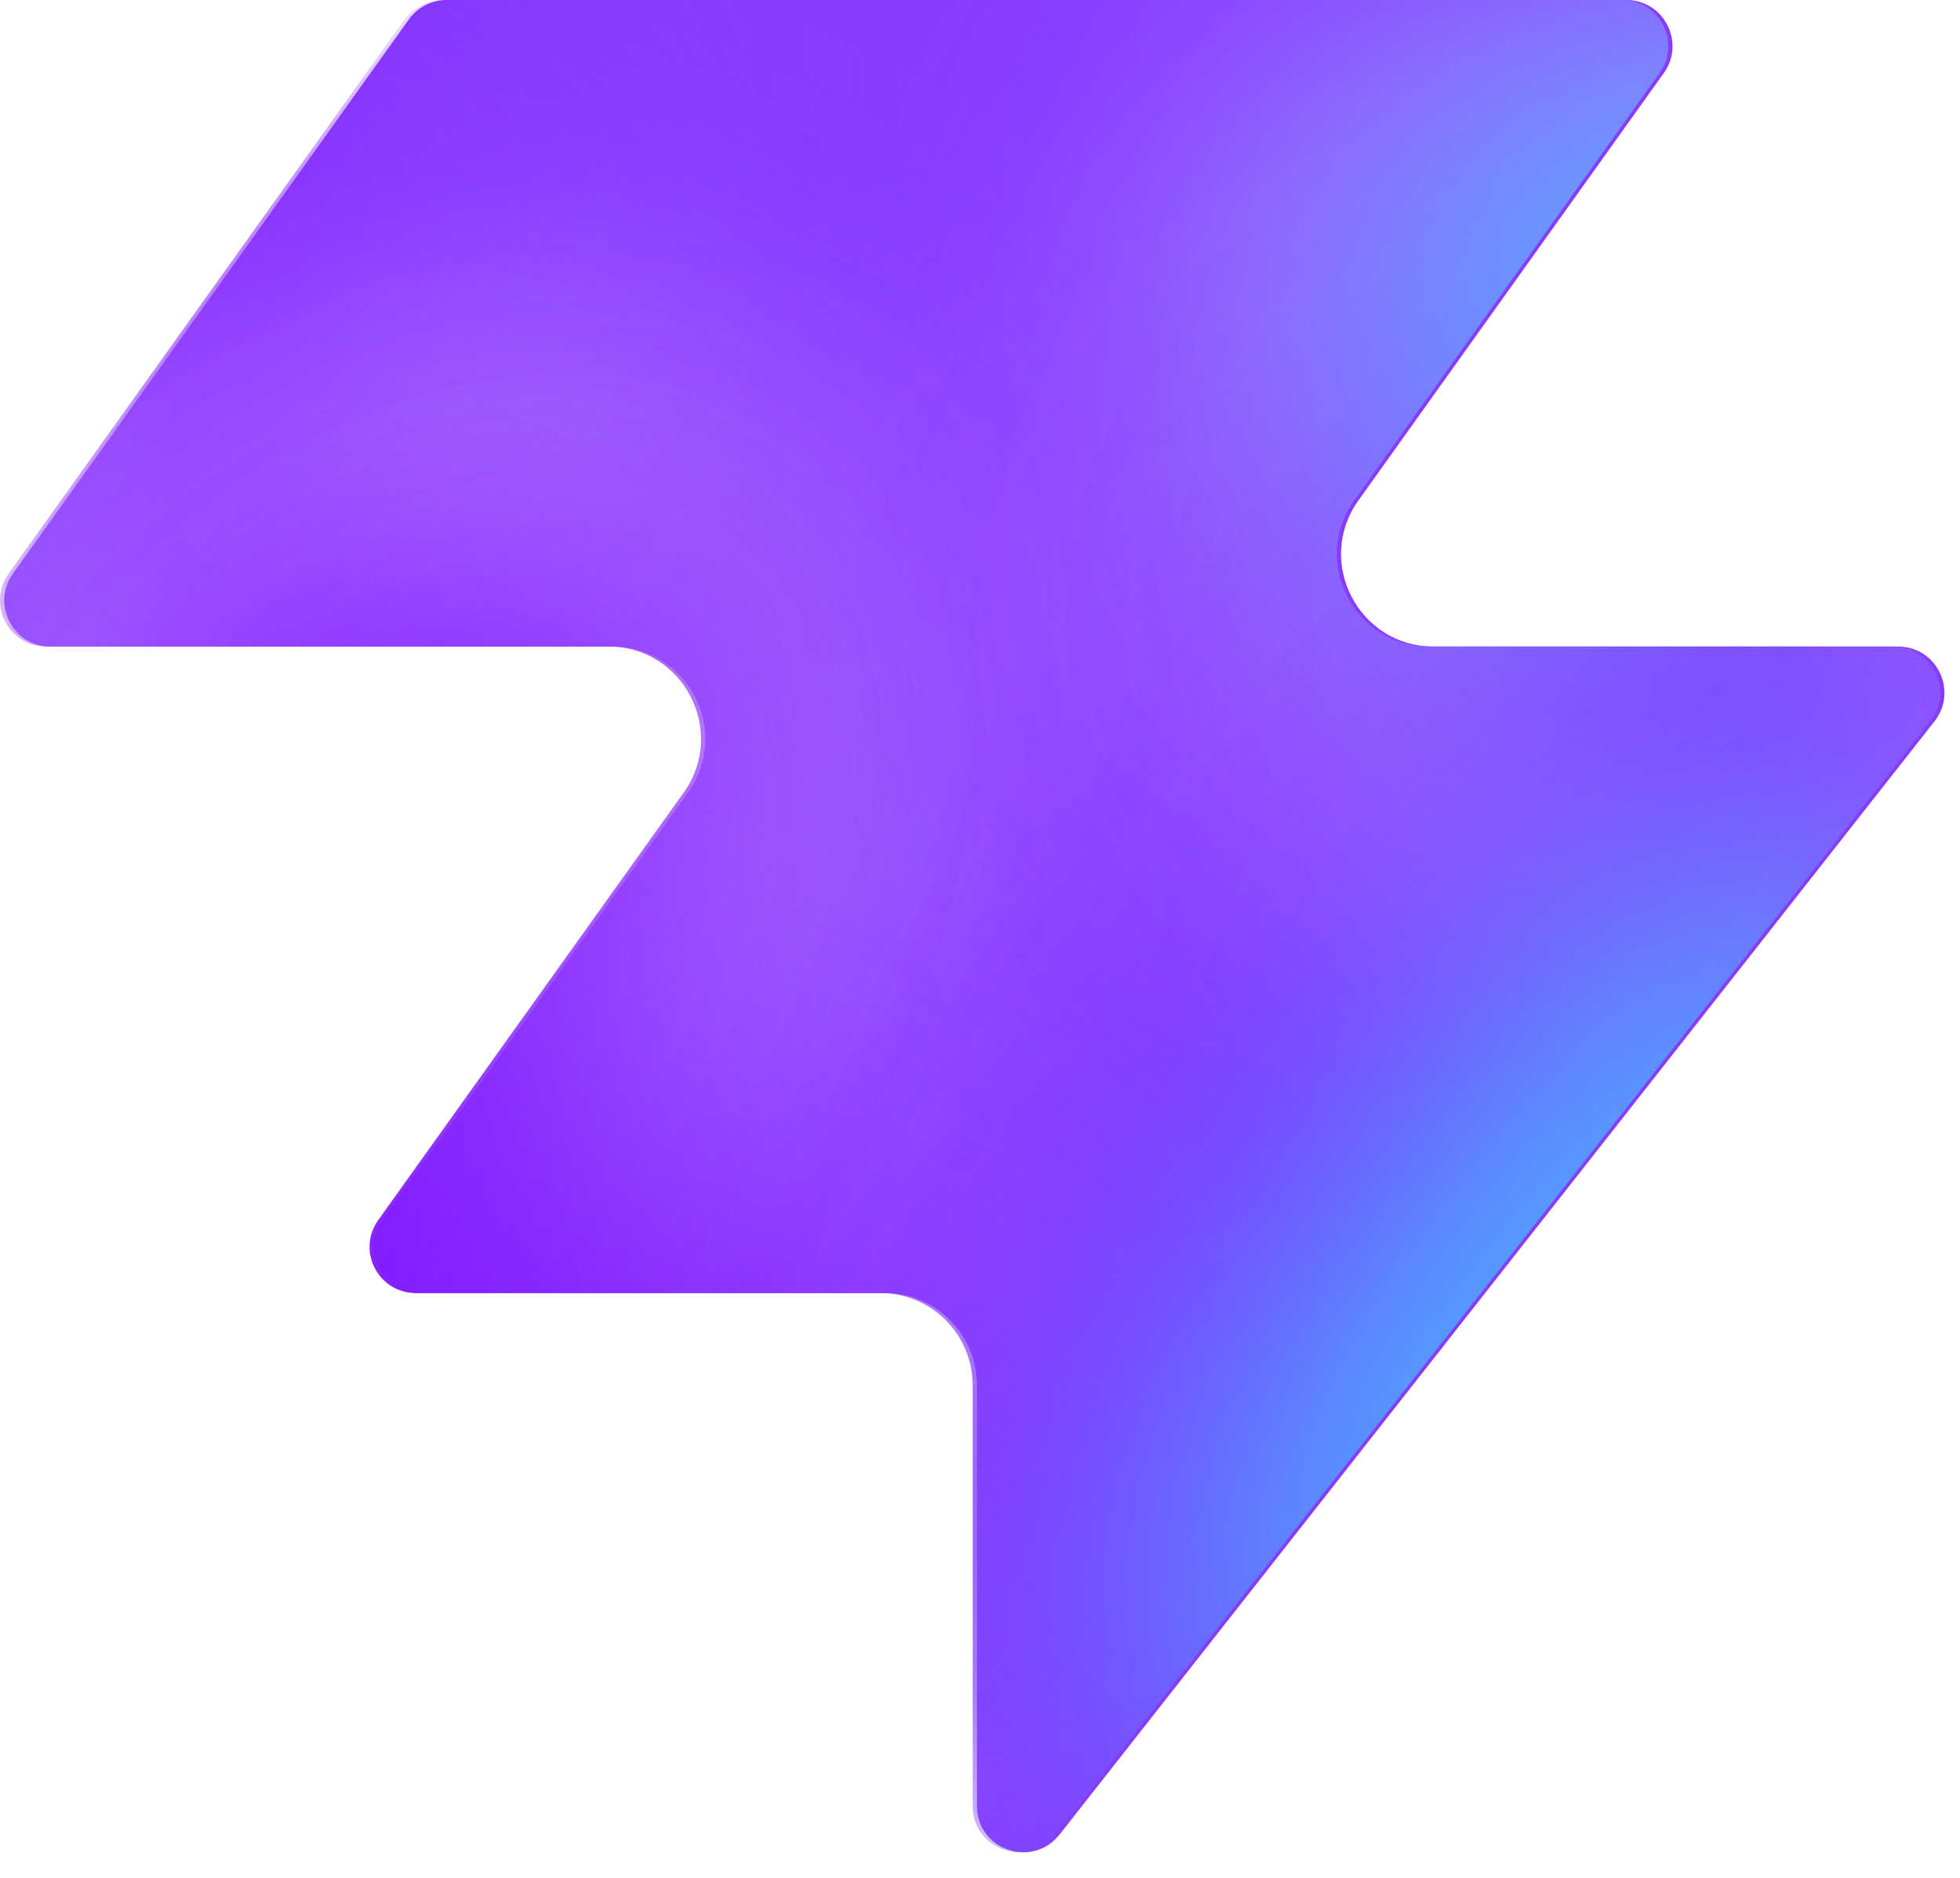
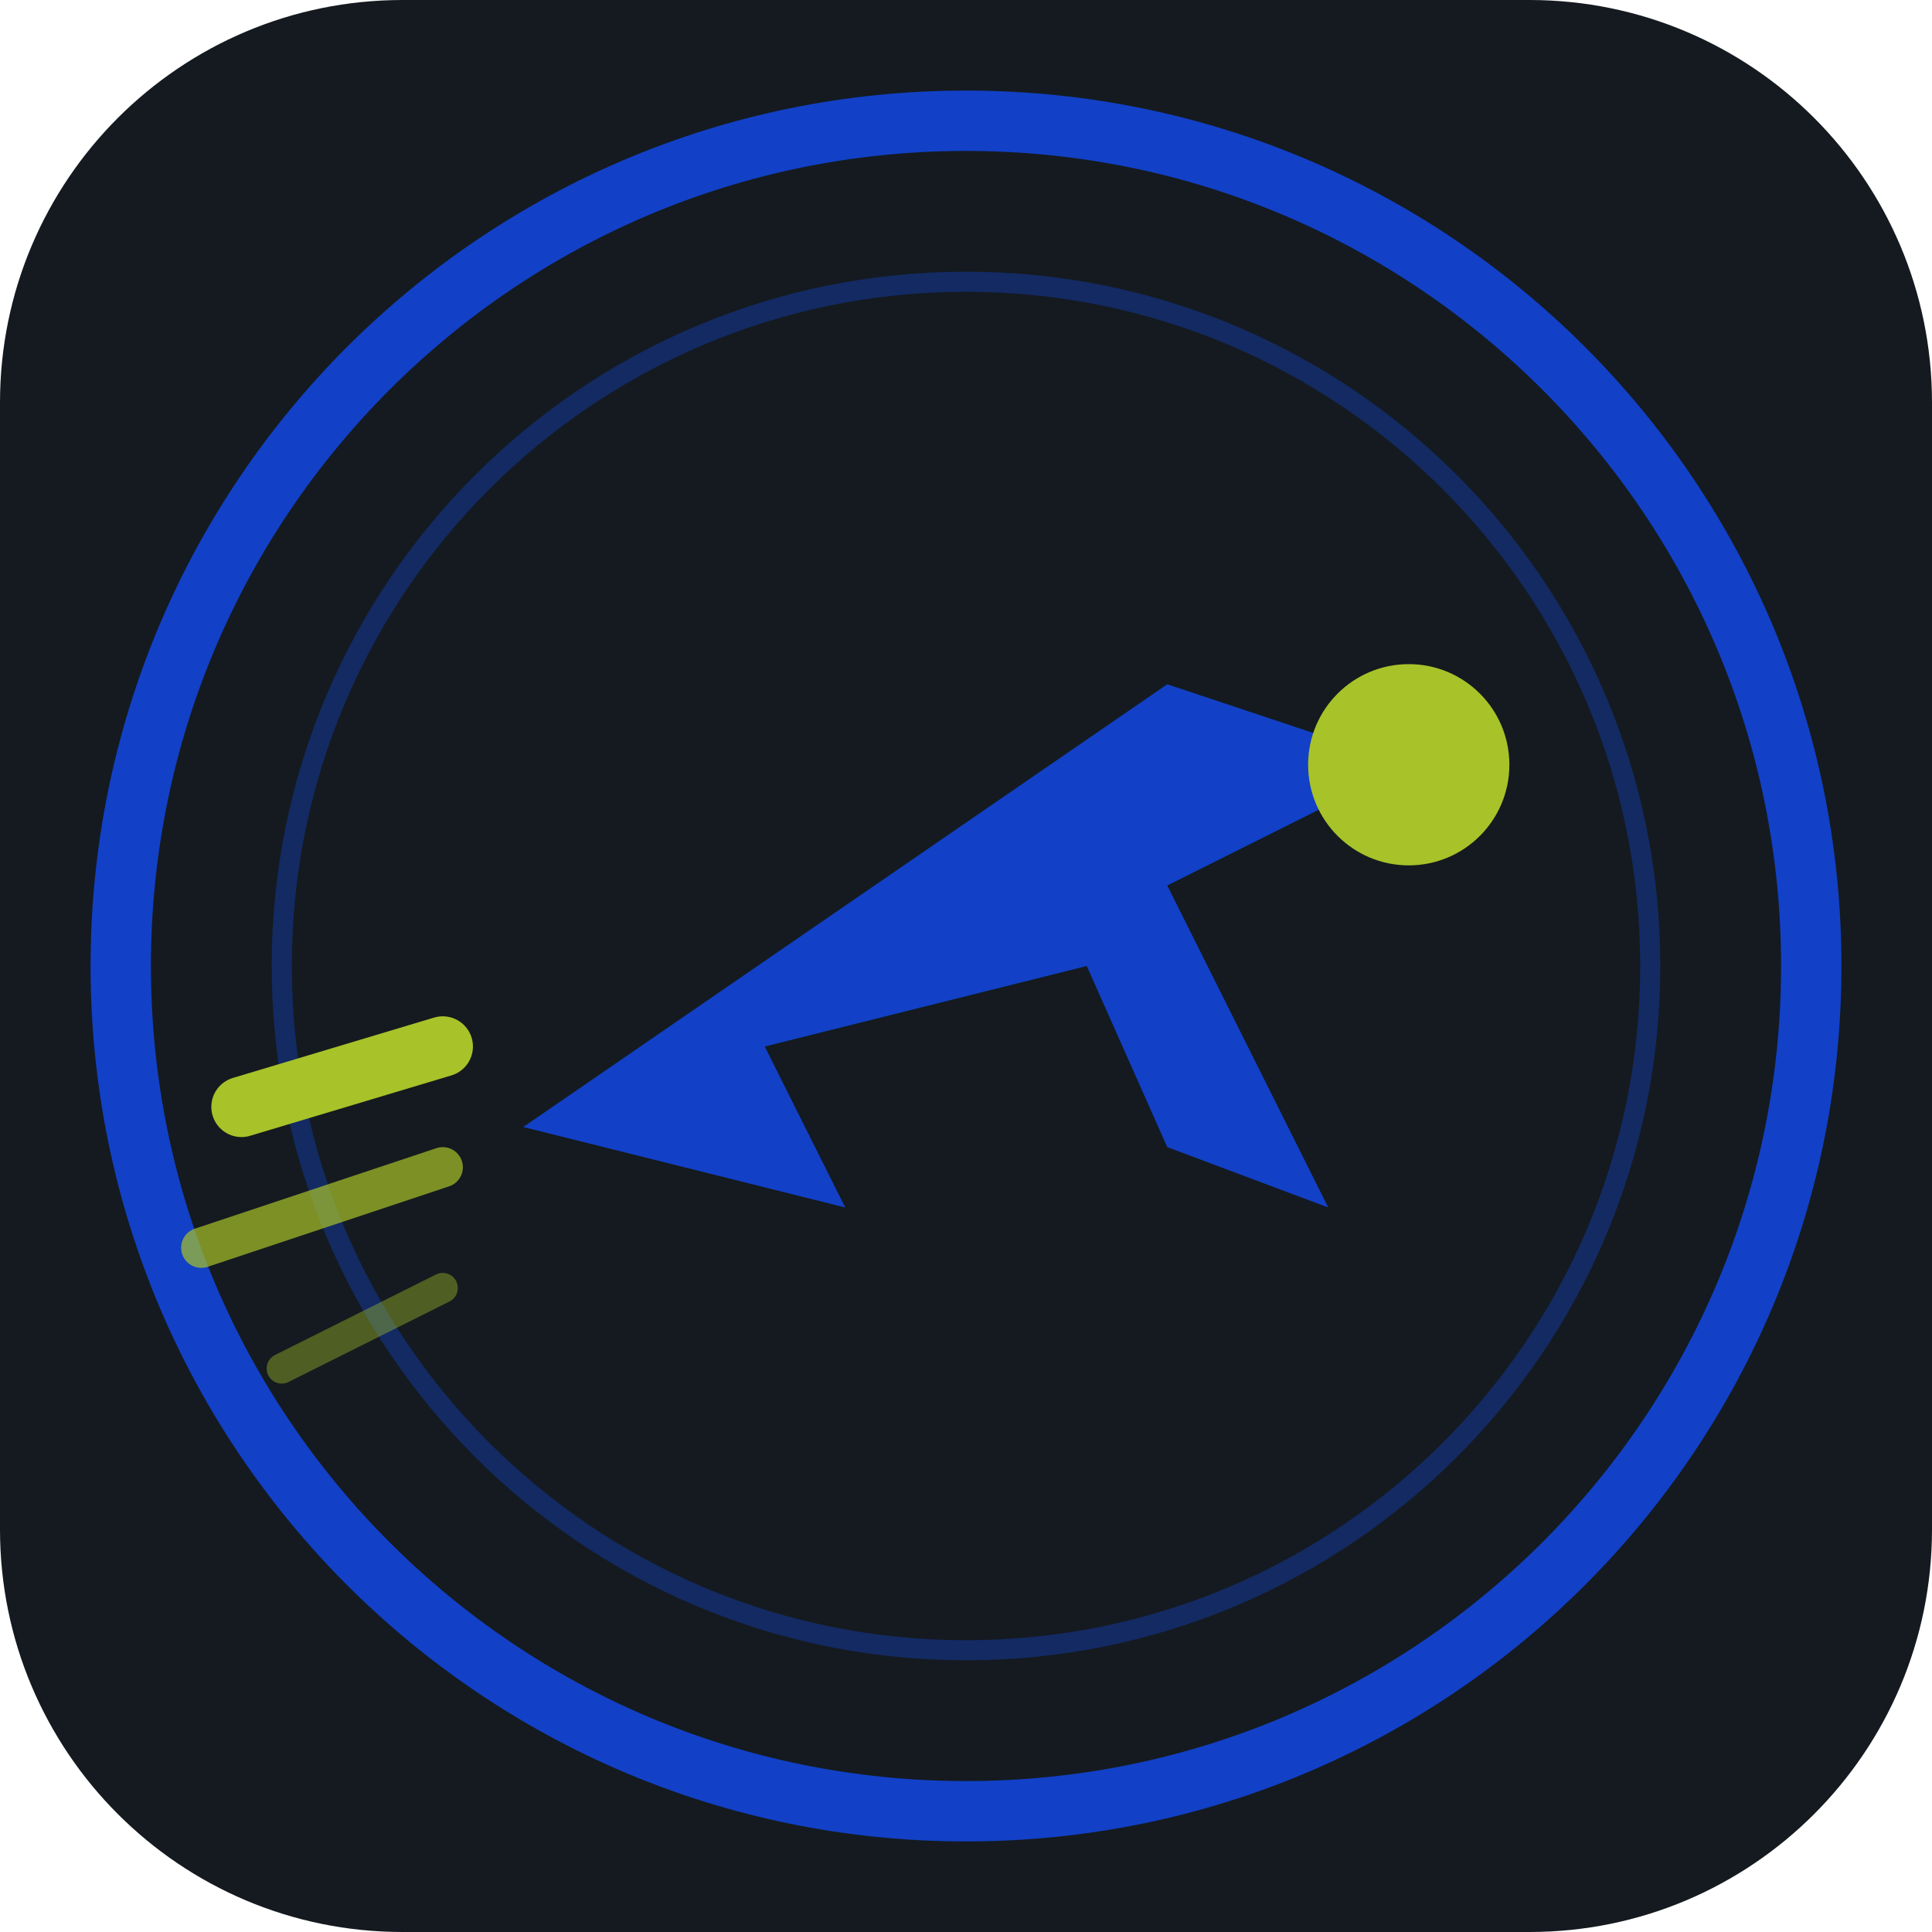
- <svg xmlns="http://www.w3.org/2000/svg" width="48" height="46" fill="none" viewBox="0 0 48 46">
-   <path fill="#863bff" d="M25.946 44.938c-.664.845-2.021.375-2.021-.698V33.937a2.26 2.26 0 0 0-2.262-2.262H10.287c-.92 0-1.456-1.04-.92-1.788l7.48-10.471c1.07-1.497 0-3.578-1.842-3.578H1.237c-.92 0-1.456-1.04-.92-1.788L10.013.474c.214-.297.556-.474.92-.474h28.894c.92 0 1.456 1.04.92 1.788l-7.48 10.471c-1.07 1.498 0 3.579 1.842 3.579h11.377c.943 0 1.473 1.088.89 1.83L25.947 44.94z" style="fill:#863bff;fill:color(display-p3 .525 .23 1);fill-opacity:1" />
-   <mask id="a" width="48" height="46" x="0" y="0" maskUnits="userSpaceOnUse" style="mask-type:alpha">
-     <path fill="#000" d="M25.842 44.938c-.664.844-2.021.375-2.021-.698V33.937a2.26 2.26 0 0 0-2.262-2.262H10.183c-.92 0-1.456-1.04-.92-1.788l7.48-10.471c1.07-1.498 0-3.579-1.842-3.579H1.133c-.92 0-1.456-1.04-.92-1.787L9.91.473c.214-.297.556-.474.92-.474h28.894c.92 0 1.456 1.04.92 1.788l-7.48 10.471c-1.07 1.498 0 3.578 1.842 3.578h11.377c.943 0 1.473 1.088.89 1.832L25.843 44.94z" style="fill:#000;fill-opacity:1" />
-   </mask>
-   <g mask="url(#a)">
-     <g filter="url(#b)">
-       <ellipse cx="5.508" cy="14.704" fill="#ede6ff" rx="5.508" ry="14.704" style="fill:#ede6ff;fill:color(display-p3 .927 .903 1);fill-opacity:1" transform="matrix(.00324 1 1 -.00324 -4.47 31.516)" />
-     </g>
-     <g filter="url(#c)">
-       <ellipse cx="10.399" cy="29.851" fill="#ede6ff" rx="10.399" ry="29.851" style="fill:#ede6ff;fill:color(display-p3 .927 .903 1);fill-opacity:1" transform="matrix(.00324 1 1 -.00324 -39.328 7.883)" />
-     </g>
-     <g filter="url(#d)">
-       <ellipse cx="5.508" cy="30.487" fill="#7e14ff" rx="5.508" ry="30.487" style="fill:#7e14ff;fill:color(display-p3 .492 .077 1);fill-opacity:1" transform="rotate(89.814 -25.913 -14.639)scale(1 -1)" />
-     </g>
-     <g filter="url(#e)">
-       <ellipse cx="5.508" cy="30.599" fill="#7e14ff" rx="5.508" ry="30.599" style="fill:#7e14ff;fill:color(display-p3 .492 .077 1);fill-opacity:1" transform="rotate(89.814 -32.644 -3.334)scale(1 -1)" />
-     </g>
-     <g filter="url(#f)">
-       <ellipse cx="5.508" cy="30.599" fill="#7e14ff" rx="5.508" ry="30.599" style="fill:#7e14ff;fill:color(display-p3 .492 .077 1);fill-opacity:1" transform="matrix(.00324 1 1 -.00324 -34.34 30.47)" />
-     </g>
-     <g filter="url(#g)">
-       <ellipse cx="14.072" cy="22.078" fill="#ede6ff" rx="14.072" ry="22.078" style="fill:#ede6ff;fill:color(display-p3 .927 .903 1);fill-opacity:1" transform="rotate(93.35 24.506 48.493)scale(-1 1)" />
-     </g>
-     <g filter="url(#h)">
-       <ellipse cx="3.47" cy="21.501" fill="#7e14ff" rx="3.47" ry="21.501" style="fill:#7e14ff;fill:color(display-p3 .492 .077 1);fill-opacity:1" transform="rotate(89.009 28.708 47.59)scale(-1 1)" />
-     </g>
-     <g filter="url(#i)">
-       <ellipse cx="3.47" cy="21.501" fill="#7e14ff" rx="3.47" ry="21.501" style="fill:#7e14ff;fill:color(display-p3 .492 .077 1);fill-opacity:1" transform="rotate(89.009 28.708 47.59)scale(-1 1)" />
-     </g>
-     <g filter="url(#j)">
-       <ellipse cx=".387" cy="8.972" fill="#7e14ff" rx="4.407" ry="29.108" style="fill:#7e14ff;fill:color(display-p3 .492 .077 1);fill-opacity:1" transform="rotate(39.51 .387 8.972)" />
-     </g>
-     <g filter="url(#k)">
-       <ellipse cx="47.523" cy="-6.092" fill="#7e14ff" rx="4.407" ry="29.108" style="fill:#7e14ff;fill:color(display-p3 .492 .077 1);fill-opacity:1" transform="rotate(37.892 47.523 -6.092)" />
-     </g>
-     <g filter="url(#l)">
-       <ellipse cx="41.412" cy="6.333" fill="#47bfff" rx="5.971" ry="9.665" style="fill:#47bfff;fill:color(display-p3 .28 .748 1);fill-opacity:1" transform="rotate(37.892 41.412 6.333)" />
-     </g>
-     <g filter="url(#m)">
-       <ellipse cx="-1.879" cy="38.332" fill="#7e14ff" rx="4.407" ry="29.108" style="fill:#7e14ff;fill:color(display-p3 .492 .077 1);fill-opacity:1" transform="rotate(37.892 -1.88 38.332)" />
-     </g>
-     <g filter="url(#n)">
-       <ellipse cx="-1.879" cy="38.332" fill="#7e14ff" rx="4.407" ry="29.108" style="fill:#7e14ff;fill:color(display-p3 .492 .077 1);fill-opacity:1" transform="rotate(37.892 -1.88 38.332)" />
-     </g>
-     <g filter="url(#o)">
-       <ellipse cx="35.651" cy="29.907" fill="#7e14ff" rx="4.407" ry="29.108" style="fill:#7e14ff;fill:color(display-p3 .492 .077 1);fill-opacity:1" transform="rotate(37.892 35.651 29.907)" />
-     </g>
-     <g filter="url(#p)">
-       <ellipse cx="38.418" cy="32.4" fill="#47bfff" rx="5.971" ry="15.297" style="fill:#47bfff;fill:color(display-p3 .28 .748 1);fill-opacity:1" transform="rotate(37.892 38.418 32.4)" />
-     </g>
-   </g>
-   <defs>
-     <filter id="b" width="60.045" height="41.654" x="-19.77" y="16.149" color-interpolation-filters="sRGB" filterUnits="userSpaceOnUse">
-       <feFlood flood-opacity="0" result="BackgroundImageFix" />
-       <feBlend in="SourceGraphic" in2="BackgroundImageFix" result="shape" />
-       <feGaussianBlur result="effect1_foregroundBlur_2002_17158" stdDeviation="7.659" />
-     </filter>
-     <filter id="c" width="90.34" height="51.437" x="-54.613" y="-7.533" color-interpolation-filters="sRGB" filterUnits="userSpaceOnUse">
-       <feFlood flood-opacity="0" result="BackgroundImageFix" />
-       <feBlend in="SourceGraphic" in2="BackgroundImageFix" result="shape" />
-       <feGaussianBlur result="effect1_foregroundBlur_2002_17158" stdDeviation="7.659" />
-     </filter>
-     <filter id="d" width="79.355" height="29.4" x="-49.64" y="2.03" color-interpolation-filters="sRGB" filterUnits="userSpaceOnUse">
-       <feFlood flood-opacity="0" result="BackgroundImageFix" />
-       <feBlend in="SourceGraphic" in2="BackgroundImageFix" result="shape" />
-       <feGaussianBlur result="effect1_foregroundBlur_2002_17158" stdDeviation="4.596" />
-     </filter>
-     <filter id="e" width="79.579" height="29.4" x="-45.045" y="20.029" color-interpolation-filters="sRGB" filterUnits="userSpaceOnUse">
-       <feFlood flood-opacity="0" result="BackgroundImageFix" />
-       <feBlend in="SourceGraphic" in2="BackgroundImageFix" result="shape" />
-       <feGaussianBlur result="effect1_foregroundBlur_2002_17158" stdDeviation="4.596" />
-     </filter>
-     <filter id="f" width="79.579" height="29.4" x="-43.513" y="21.178" color-interpolation-filters="sRGB" filterUnits="userSpaceOnUse">
-       <feFlood flood-opacity="0" result="BackgroundImageFix" />
-       <feBlend in="SourceGraphic" in2="BackgroundImageFix" result="shape" />
-       <feGaussianBlur result="effect1_foregroundBlur_2002_17158" stdDeviation="4.596" />
-     </filter>
-     <filter id="g" width="74.749" height="58.852" x="15.756" y="-17.901" color-interpolation-filters="sRGB" filterUnits="userSpaceOnUse">
-       <feFlood flood-opacity="0" result="BackgroundImageFix" />
-       <feBlend in="SourceGraphic" in2="BackgroundImageFix" result="shape" />
-       <feGaussianBlur result="effect1_foregroundBlur_2002_17158" stdDeviation="7.659" />
-     </filter>
-     <filter id="h" width="61.377" height="25.362" x="23.548" y="2.284" color-interpolation-filters="sRGB" filterUnits="userSpaceOnUse">
-       <feFlood flood-opacity="0" result="BackgroundImageFix" />
-       <feBlend in="SourceGraphic" in2="BackgroundImageFix" result="shape" />
-       <feGaussianBlur result="effect1_foregroundBlur_2002_17158" stdDeviation="4.596" />
-     </filter>
-     <filter id="i" width="61.377" height="25.362" x="23.548" y="2.284" color-interpolation-filters="sRGB" filterUnits="userSpaceOnUse">
-       <feFlood flood-opacity="0" result="BackgroundImageFix" />
-       <feBlend in="SourceGraphic" in2="BackgroundImageFix" result="shape" />
-       <feGaussianBlur result="effect1_foregroundBlur_2002_17158" stdDeviation="4.596" />
-     </filter>
-     <filter id="j" width="56.045" height="63.649" x="-27.636" y="-22.853" color-interpolation-filters="sRGB" filterUnits="userSpaceOnUse">
-       <feFlood flood-opacity="0" result="BackgroundImageFix" />
-       <feBlend in="SourceGraphic" in2="BackgroundImageFix" result="shape" />
-       <feGaussianBlur result="effect1_foregroundBlur_2002_17158" stdDeviation="4.596" />
-     </filter>
-     <filter id="k" width="54.814" height="64.646" x="20.116" y="-38.415" color-interpolation-filters="sRGB" filterUnits="userSpaceOnUse">
-       <feFlood flood-opacity="0" result="BackgroundImageFix" />
-       <feBlend in="SourceGraphic" in2="BackgroundImageFix" result="shape" />
-       <feGaussianBlur result="effect1_foregroundBlur_2002_17158" stdDeviation="4.596" />
-     </filter>
-     <filter id="l" width="33.541" height="35.313" x="24.641" y="-11.323" color-interpolation-filters="sRGB" filterUnits="userSpaceOnUse">
-       <feFlood flood-opacity="0" result="BackgroundImageFix" />
-       <feBlend in="SourceGraphic" in2="BackgroundImageFix" result="shape" />
-       <feGaussianBlur result="effect1_foregroundBlur_2002_17158" stdDeviation="4.596" />
-     </filter>
-     <filter id="m" width="54.814" height="64.646" x="-29.286" y="6.009" color-interpolation-filters="sRGB" filterUnits="userSpaceOnUse">
-       <feFlood flood-opacity="0" result="BackgroundImageFix" />
-       <feBlend in="SourceGraphic" in2="BackgroundImageFix" result="shape" />
-       <feGaussianBlur result="effect1_foregroundBlur_2002_17158" stdDeviation="4.596" />
-     </filter>
-     <filter id="n" width="54.814" height="64.646" x="-29.286" y="6.009" color-interpolation-filters="sRGB" filterUnits="userSpaceOnUse">
-       <feFlood flood-opacity="0" result="BackgroundImageFix" />
-       <feBlend in="SourceGraphic" in2="BackgroundImageFix" result="shape" />
-       <feGaussianBlur result="effect1_foregroundBlur_2002_17158" stdDeviation="4.596" />
-     </filter>
-     <filter id="o" width="54.814" height="64.646" x="8.244" y="-2.416" color-interpolation-filters="sRGB" filterUnits="userSpaceOnUse">
-       <feFlood flood-opacity="0" result="BackgroundImageFix" />
-       <feBlend in="SourceGraphic" in2="BackgroundImageFix" result="shape" />
-       <feGaussianBlur result="effect1_foregroundBlur_2002_17158" stdDeviation="4.596" />
-     </filter>
-     <filter id="p" width="39.409" height="43.623" x="18.713" y="10.588" color-interpolation-filters="sRGB" filterUnits="userSpaceOnUse">
-       <feFlood flood-opacity="0" result="BackgroundImageFix" />
-       <feBlend in="SourceGraphic" in2="BackgroundImageFix" result="shape" />
-       <feGaussianBlur result="effect1_foregroundBlur_2002_17158" stdDeviation="4.596" />
-     </filter>
-   </defs>
+ <svg xmlns="http://www.w3.org/2000/svg" viewBox="0 0 48 48" fill="none">
+   <rect width="48" height="48" rx="10" fill="#141A1F" />
+   <circle cx="24" cy="24" r="21" stroke="#1240C7" stroke-width="1.5" fill="none" />
+   <circle cx="24" cy="24" r="17" stroke="#1240C7" stroke-width="0.5" fill="none" opacity="0.4" />
+   <path d="M13 28 L29 17 L35 19 L29 22 L33 30 L29 28.5 L27 24 L19 26 L21 30 L17 29 Z" fill="#1240C7" />
+   <line x1="11" y1="26" x2="6" y2="27.5" stroke="#A8C229" stroke-width="1.5" stroke-linecap="round" />
+   <line x1="11" y1="29" x2="5" y2="31" stroke="#A8C229" stroke-width="1" stroke-linecap="round" opacity="0.7" />
+   <line x1="11" y1="32" x2="7" y2="34" stroke="#A8C229" stroke-width="0.75" stroke-linecap="round" opacity="0.4" />
+   <circle cx="35" cy="19" r="2.5" fill="#A8C229" />
</svg>
